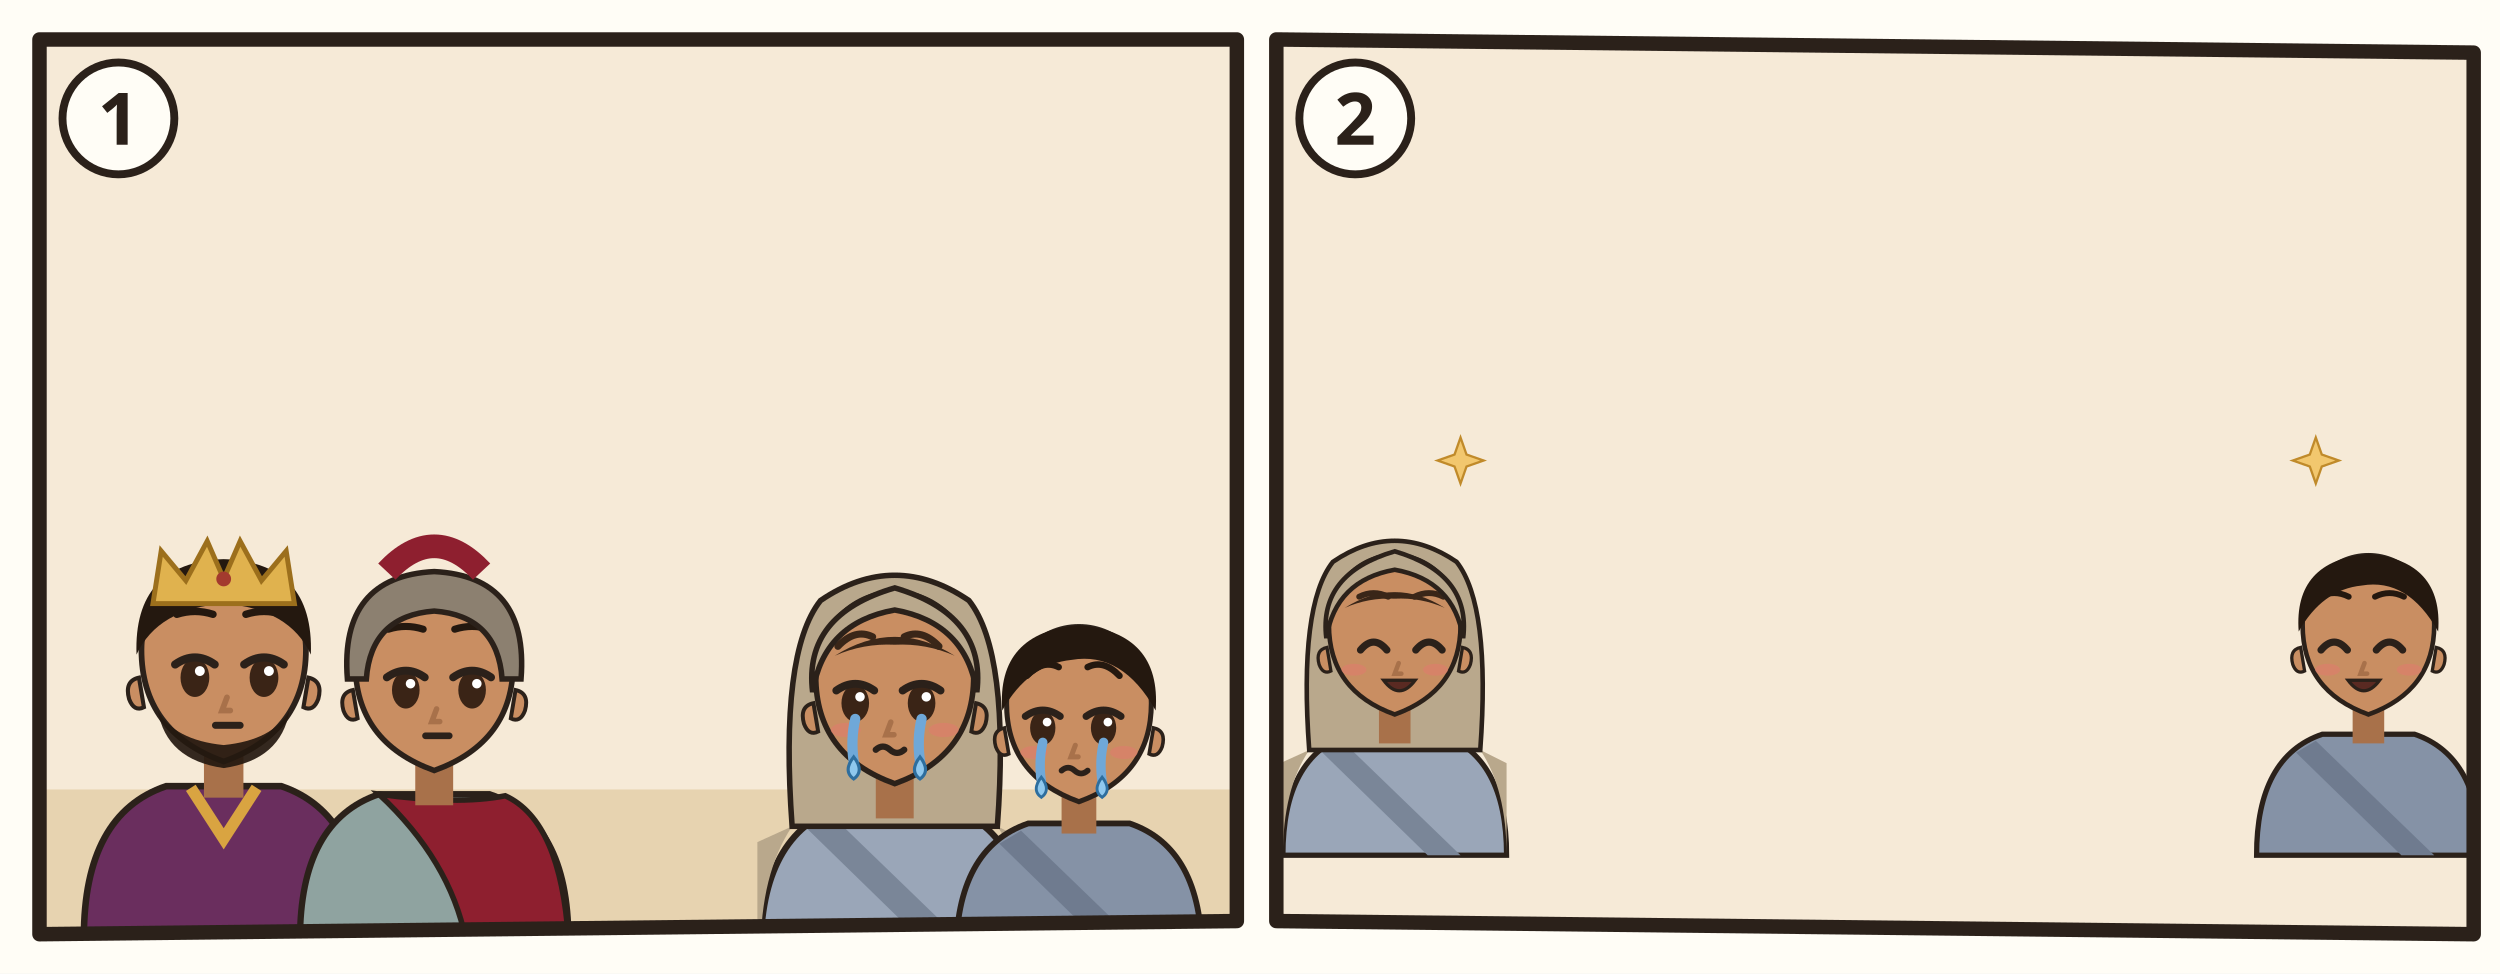
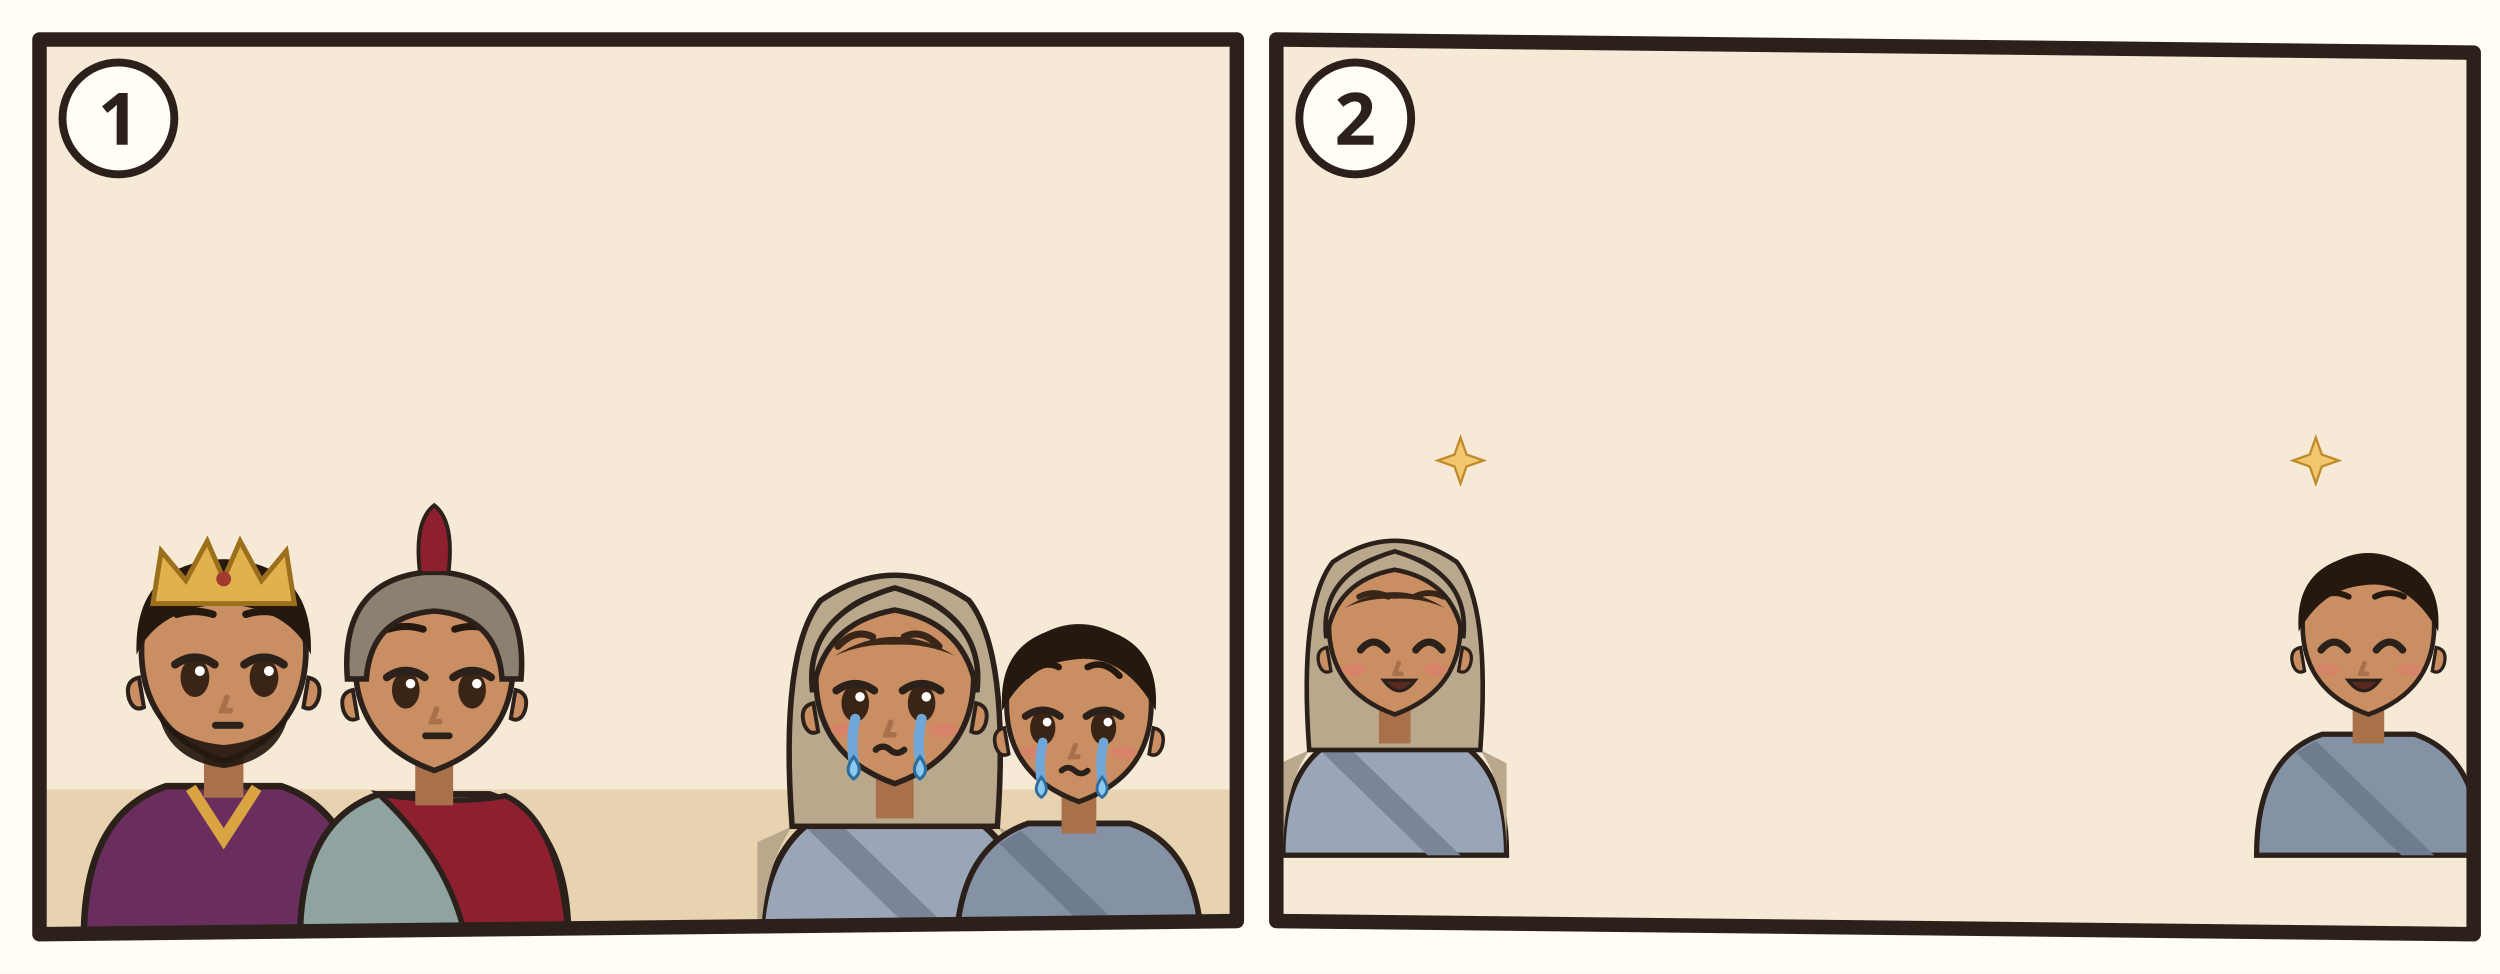
<svg xmlns="http://www.w3.org/2000/svg" viewBox="0 0 380 148">
  <rect width="380" height="148" fill="#FFFDF6" />
  <g transform="translate(4 4)">
    <clipPath id="an-cp-group-10-1">
      <polygon points="2,2 184,2 184,136 2,138" />
    </clipPath>
    <g clip-path="url(#an-cp-group-10-1)">
      <polygon points="2,2 184,2 184,136 2,138" fill="#F6EAD7" />
      <path d="M0 116h186v24H0z" fill="#E7D3B0" />
      <use href="#an-gott" x="62" y="0" width="62" height="62" />
      <g transform="translate(30 96) scale(1.25)">
        <path d="M-17 34Q-17 19-7 15.6L7 15.6Q17 19 17 34z" fill="#6A2E5E" stroke="#2B211A" stroke-width=".8" />
        <path d="M-4 15.8L0 22 4 15.8" fill="none" stroke="#D9A441" stroke-width="1.4" />
        <path d="M-2.4 11h4.8v6h-4.8z" fill="#A8714A" />
        <path d="M-10 -1Q-10 9 0 12.6Q10 9 10 -1A10 10.6 0 0 0 -10 -1z" fill="#C98E62" stroke="#2B211A" stroke-width=".7" />
        <path d="M10.3 2.4q1.8.4 1.2 2.6-.6 1.6-1.8 1z M-10.3 2.4q-1.8.4-1.2 2.6.6 1.6 1.8 1z" fill="#C98E62" stroke="#2B211A" stroke-width=".5" />
        <path d="M-8 6.4Q-7 12.4 0 13.4Q7 12.4 8 6.4Q6 10 0 10.6Q-6 10-8 6.4z" fill="#24180F" opacity=".92" />
        <ellipse cx="-3.5" cy="2.4" rx="1.75" ry="2.35" fill="#3A2416" />
        <path d="M-5.9 0.8Q-3.5 -0.9 -1.1 0.8" fill="none" stroke="#2B211A" stroke-width="1" stroke-linecap="round" />
        <circle cx="-2.9" cy="1.6" r=".6" fill="#FFF" />
        <ellipse cx="4.9" cy="2.4" rx="1.75" ry="2.35" fill="#3A2416" />
        <path d="M2.5 0.8Q4.9 -0.9 7.3 0.8" fill="none" stroke="#2B211A" stroke-width="1" stroke-linecap="round" />
        <circle cx="5.5" cy="1.6" r=".6" fill="#FFF" />
        <path d="M-5.7 -5.3Q-3.5 -6.0 -1.3 -5.3M2.7 -5.3Q4.9 -6.0 7.1 -5.3" fill="none" stroke="#24180F" stroke-width=".9" stroke-linecap="round" />
        <path d="M0.4 4.8l-.6 1.6h1" fill="none" stroke="#A8714A" stroke-width=".7" stroke-linecap="round" />
        <path d="M-1.0 8.2h3" stroke="#2B211A" stroke-width=".85" stroke-linecap="round" />
        <path d="M-10.6-.4Q-11-11.6 0-12Q11-11.6 10.6-.4Q8-6 0-6.6Q-8-6-10.6-.4z" fill="#24180F" />
        <path d="M-8.6-6.6l1-6.4 3 3.6 2.6-4.8 2 4.6 2-4.6 2.6 4.8 3-3.6 1 6.4z" fill="#E0B24E" stroke="#9C6F1C" stroke-width=".6" />
        <circle cx="0" cy="-9.6" r=".9" fill="#A33A2E" />
      </g>
      <g transform="translate(62 98) scale(1.2)">
        <path d="M-17 34Q-17 19-7 15.6L7 15.6Q17 19 17 34z" fill="#8FA3A0" stroke="#2B211A" stroke-width=".8" />
        <path d="M-7 15.6Q3 17 9 15.8Q16 19 17 34L4 34Q2 24-7 15.6z" fill="#8E1F2F" stroke="#2B211A" stroke-width=".7" />
        <path d="M-2.4 11h4.8v6h-4.8z" fill="#A8714A" />
        <path d="M-10 -1Q-10 9 0 12.6Q10 9 10 -1A10 10.6 0 0 0 -10 -1z" fill="#C98E62" stroke="#2B211A" stroke-width=".7" />
        <path d="M10.3 2.4q1.8.4 1.2 2.6-.6 1.6-1.8 1z M-10.3 2.4q-1.8.4-1.2 2.6.6 1.6 1.8 1z" fill="#C98E62" stroke="#2B211A" stroke-width=".5" />
        <ellipse cx="-3.6" cy="2.4" rx="1.75" ry="2.35" fill="#3A2416" />
        <path d="M-6.0 0.8Q-3.6 -0.9 -1.2 0.8" fill="none" stroke="#2B211A" stroke-width="1" stroke-linecap="round" />
        <circle cx="-3.0" cy="1.6" r=".6" fill="#FFF" />
        <ellipse cx="4.8" cy="2.4" rx="1.75" ry="2.35" fill="#3A2416" />
        <path d="M2.4 0.8Q4.8 -0.9 7.2 0.8" fill="none" stroke="#2B211A" stroke-width="1" stroke-linecap="round" />
        <circle cx="5.4" cy="1.6" r=".6" fill="#FFF" />
        <path d="M-5.8 -5.3Q-3.6 -6.0 -1.4 -5.3M2.6 -5.3Q4.8 -6.0 7.0 -5.3" fill="none" stroke="#24180F" stroke-width=".9" stroke-linecap="round" />
        <path d="M0.3 4.8l-.6 1.6h1" fill="none" stroke="#A8714A" stroke-width=".7" stroke-linecap="round" />
        <path d="M-1.1 8.2h3" stroke="#2B211A" stroke-width=".85" stroke-linecap="round" />
        <path d="M-11 1Q-12-12 0-12.6Q12-12 11 1L8.6 1Q8-7 0-7.6Q-8-7-8.6 1z" fill="#8C8070" stroke="#2B211A" stroke-width=".7" />
-         <path d="M-6-12.6Q0-19 6-12.6" fill="none" stroke="#8E1F2F" stroke-width="3" />
+         <path d="M-1.8-12.4Q-2.6-19 0-21Q2.6-19 1.8-12.4z" fill="#8E1F2F" stroke="#2B211A" stroke-width=".5" />
      </g>
      <g transform="translate(132 100) scale(1.2)">
        <path d="M-17 34Q-17 19-7 15.6L7 15.6Q17 19 17 34z" fill="#9AA6B8" stroke="#2B211A" stroke-width=".8" />
        <path d="M-13 18Q-17 24-17 34h-.4V20zM13 18Q17 24 17 34V20z" fill="#B9A88C" />
        <path d="M-8 16.6L10 34h-5L-11 18.4z" fill="#7A8698" />
        <path d="M-13 18Q-14.6-4-9.4-10.6Q0-17 9.4-10.6Q14.6-4 13 18z" fill="#B9A88C" stroke="#2B211A" stroke-width=".7" />
        <path d="M-2.4 11h4.8v6h-4.8z" fill="#A8714A" />
        <path d="M-10 -1Q-10 9 0 12.6Q10 9 10 -1A10 10.6 0 0 0 -10 -1z" fill="#C98E62" stroke="#2B211A" stroke-width=".7" />
        <path d="M10.3 2.4q1.8.4 1.2 2.6-.6 1.6-1.8 1z M-10.3 2.4q-1.8.4-1.2 2.6.6 1.6 1.8 1z" fill="#C98E62" stroke="#2B211A" stroke-width=".5" />
        <ellipse cx="-5.0" cy="2.4" rx="1.75" ry="2.35" fill="#3A2416" />
        <path d="M-7.4 0.8Q-5.0 -0.9 -2.6 0.8" fill="none" stroke="#2B211A" stroke-width="1" stroke-linecap="round" />
        <circle cx="-4.4" cy="1.6" r=".6" fill="#FFF" />
        <ellipse cx="3.4" cy="2.4" rx="1.75" ry="2.35" fill="#3A2416" />
        <path d="M1.0 0.8Q3.4 -0.9 5.8 0.8" fill="none" stroke="#2B211A" stroke-width="1" stroke-linecap="round" />
        <circle cx="4.0" cy="1.6" r=".6" fill="#FFF" />
        <path d="M-7.2 -4.8Q-5.0 -7.1 -2.8 -6.0M1.2 -6.0Q3.4 -7.1 5.6 -4.8" fill="none" stroke="#3A2618" stroke-width=".9" stroke-linecap="round" />
        <path d="M-0.5 4.8l-.6 1.6h1" fill="none" stroke="#A8714A" stroke-width=".7" stroke-linecap="round" />
        <ellipse cx="-6.2" cy="5.8" rx="1.9" ry=".9" fill="#E07A6E" opacity=".55" />
        <ellipse cx="6.2" cy="5.8" rx="1.9" ry=".9" fill="#E07A6E" opacity=".55" />
        <path d="M-2.4 8.3q.9-.8 1.8 0t1.8 0" fill="none" stroke="#2B211A" stroke-width=".8" stroke-linecap="round" />
        <path d="M-5.0 4.4q-.6 2.6-.2 5.4" fill="none" stroke="#6FA8D8" stroke-width="1.3" stroke-linecap="round" />
        <path d="M-5.2 9.2q1.4 1.8 0 2.8-1.4-1 0-2.8z" fill="#8FC8EE" stroke="#2E6E9E" stroke-width=".4" />
        <path d="M3.4 4.4q-.6 2.6-.2 5.4" fill="none" stroke="#6FA8D8" stroke-width="1.3" stroke-linecap="round" />
        <path d="M3.2 9.2q1.4 1.8 0 2.8-1.4-1 0-2.8z" fill="#8FC8EE" stroke="#2E6E9E" stroke-width=".4" />
        <path d="M-7.6-3.6Q0-8.4 7.6-3.6Q4-5.2 0-5Q-4-5.2-7.6-3.6z" fill="#3A2618" />
        <path d="M-10.4 1Q-11.6-8.8 0-12.2Q11.6-8.8 10.4 1Q9-7.8 0-9.4Q-9-7.8-10.4 1z" fill="#B9A88C" stroke="#2B211A" stroke-width=".7" />
      </g>
      <g transform="translate(160 104) scale(1.1)">
        <path d="M-17 34Q-17 19-7 15.6L7 15.6Q17 19 17 34z" fill="#8592A6" stroke="#2B211A" stroke-width=".8" />
        <path d="M-8 16.6L10 34h-5L-11 18.4z" fill="#6F7B8F" />
        <path d="M-2.4 11h4.8v6h-4.8z" fill="#A8714A" />
        <path d="M-10 -1Q-10 9 0 12.6Q10 9 10 -1A10 10.6 0 0 0 -10 -1z" fill="#C98E62" stroke="#2B211A" stroke-width=".7" />
        <path d="M10.3 2.4q1.8.4 1.2 2.6-.6 1.6-1.8 1z M-10.3 2.4q-1.8.4-1.2 2.6.6 1.6 1.8 1z" fill="#C98E62" stroke="#2B211A" stroke-width=".5" />
        <ellipse cx="-5.0" cy="2.4" rx="1.75" ry="2.35" fill="#3A2416" />
        <path d="M-7.4 0.8Q-5.0 -0.9 -2.6 0.8" fill="none" stroke="#2B211A" stroke-width="1" stroke-linecap="round" />
        <circle cx="-4.4" cy="1.6" r=".6" fill="#FFF" />
        <ellipse cx="3.4" cy="2.4" rx="1.75" ry="2.35" fill="#3A2416" />
        <path d="M1.0 0.8Q3.4 -0.9 5.8 0.8" fill="none" stroke="#2B211A" stroke-width="1" stroke-linecap="round" />
        <circle cx="4.0" cy="1.6" r=".6" fill="#FFF" />
        <path d="M-7.2 -4.8Q-5.0 -7.1 -2.8 -6.0M1.2 -6.0Q3.4 -7.1 5.6 -4.8" fill="none" stroke="#24180F" stroke-width=".9" stroke-linecap="round" />
        <path d="M-0.5 4.8l-.6 1.6h1" fill="none" stroke="#A8714A" stroke-width=".7" stroke-linecap="round" />
        <ellipse cx="-6.2" cy="5.8" rx="1.9" ry=".9" fill="#E07A6E" opacity=".55" />
        <ellipse cx="6.2" cy="5.8" rx="1.9" ry=".9" fill="#E07A6E" opacity=".55" />
        <path d="M-2.4 8.3q.9-.8 1.8 0t1.8 0" fill="none" stroke="#2B211A" stroke-width=".8" stroke-linecap="round" />
        <path d="M-5.0 4.4q-.6 2.6-.2 5.4" fill="none" stroke="#6FA8D8" stroke-width="1.3" stroke-linecap="round" />
        <path d="M-5.2 9.2q1.4 1.8 0 2.8-1.4-1 0-2.8z" fill="#8FC8EE" stroke="#2E6E9E" stroke-width=".4" />
        <path d="M3.4 4.4q-.6 2.6-.2 5.4" fill="none" stroke="#6FA8D8" stroke-width="1.3" stroke-linecap="round" />
        <path d="M3.2 9.2q1.4 1.8 0 2.8-1.4-1 0-2.8z" fill="#8FC8EE" stroke="#2E6E9E" stroke-width=".4" />
        <path d="M-10.6 0Q-11.4-10.8 0-11.8Q11.4-10.8 10.6 0Q6-8.2-1-7Q-7-6.4-10.6 0z" fill="#24180F" />
      </g>
    </g>
    <polygon points="2,2 184,2 184,136 2,138" fill="none" stroke="#2B211A" stroke-width="2.2" stroke-linejoin="round" />
    <circle cx="14" cy="14" r="8.5" fill="#FFFDF6" stroke="#2B211A" stroke-width="1.2" />
    <text x="14" y="18" text-anchor="middle" font-family="sans-serif" font-size="11" font-weight="700" fill="#2B211A">1</text>
  </g>
  <g transform="translate(192 4)">
    <clipPath id="an-cp-group-10-2">
      <polygon points="2,2 184,4 184,138 2,136" />
    </clipPath>
    <g clip-path="url(#an-cp-group-10-2)">
      <polygon points="2,2 184,4 184,138 2,136" fill="#F6EAD7" />
      <use href="#an-neue-schoepfung" x="14" y="30" width="158" height="118" />
      <use href="#an-gott" x="72" y="0" width="42" height="42" />
      <g transform="translate(20 92) scale(1.0)">
        <path d="M-17 34Q-17 19-7 15.6L7 15.6Q17 19 17 34z" fill="#9AA6B8" stroke="#2B211A" stroke-width=".8" />
        <path d="M-13 18Q-17 24-17 34h-.4V20zM13 18Q17 24 17 34V20z" fill="#B9A88C" />
        <path d="M-8 16.6L10 34h-5L-11 18.4z" fill="#7A8698" />
        <path d="M-13 18Q-14.6-4-9.4-10.6Q0-17 9.4-10.6Q14.6-4 13 18z" fill="#B9A88C" stroke="#2B211A" stroke-width=".7" />
        <path d="M-2.4 11h4.8v6h-4.8z" fill="#A8714A" />
        <path d="M-10 -1Q-10 9 0 12.6Q10 9 10 -1A10 10.6 0 0 0 -10 -1z" fill="#C98E62" stroke="#2B211A" stroke-width=".7" />
        <path d="M10.3 2.4q1.8.4 1.2 2.6-.6 1.6-1.8 1z M-10.3 2.4q-1.8.4-1.2 2.6.6 1.6 1.8 1z" fill="#C98E62" stroke="#2B211A" stroke-width=".5" />
        <path d="M-5.2 2.8Q-3.2 0.4 -1.2 2.8" fill="none" stroke="#2B211A" stroke-width="1.1" stroke-linecap="round" />
        <path d="M3.2 2.8Q5.2 0.4 7.2 2.8" fill="none" stroke="#2B211A" stroke-width="1.1" stroke-linecap="round" />
        <path d="M-5.4 -5.3Q-3.2 -6.4 -1.0 -5.3M3.0 -5.3Q5.2 -6.4 7.4 -5.3" fill="none" stroke="#3A2618" stroke-width=".9" stroke-linecap="round" />
        <path d="M0.6 4.8l-.6 1.6h1" fill="none" stroke="#A8714A" stroke-width=".7" stroke-linecap="round" />
        <ellipse cx="-6.2" cy="5.8" rx="1.9" ry=".9" fill="#E07A6E" opacity=".55" />
        <ellipse cx="6.2" cy="5.8" rx="1.9" ry=".9" fill="#E07A6E" opacity=".55" />
        <path d="M-1.7 7.4Q0.7 10.6 3.1 7.4z" fill="#5A2A22" stroke="#2B211A" stroke-width=".5" />
        <path d="M-7.6-3.6Q0-8.4 7.6-3.6Q4-5.2 0-5Q-4-5.2-7.6-3.6z" fill="#3A2618" />
        <path d="M-10.4 1Q-11.6-8.8 0-12.2Q11.6-8.8 10.4 1Q9-7.8 0-9.4Q-9-7.8-10.4 1z" fill="#B9A88C" stroke="#2B211A" stroke-width=".7" />
      </g>
      <g transform="translate(168 92) scale(1.0)">
        <path d="M-17 34Q-17 19-7 15.6L7 15.6Q17 19 17 34z" fill="#8592A6" stroke="#2B211A" stroke-width=".8" />
        <path d="M-8 16.6L10 34h-5L-11 18.4z" fill="#6F7B8F" />
        <path d="M-2.4 11h4.8v6h-4.8z" fill="#A8714A" />
        <path d="M-10 -1Q-10 9 0 12.6Q10 9 10 -1A10 10.6 0 0 0 -10 -1z" fill="#C98E62" stroke="#2B211A" stroke-width=".7" />
        <path d="M10.3 2.4q1.8.4 1.2 2.6-.6 1.6-1.8 1z M-10.3 2.4q-1.8.4-1.2 2.6.6 1.6 1.8 1z" fill="#C98E62" stroke="#2B211A" stroke-width=".5" />
        <path d="M-7.2 2.8Q-5.2 0.4 -3.2 2.8" fill="none" stroke="#2B211A" stroke-width="1.1" stroke-linecap="round" />
        <path d="M1.2 2.8Q3.2 0.4 5.2 2.8" fill="none" stroke="#2B211A" stroke-width="1.1" stroke-linecap="round" />
        <path d="M-7.4 -5.3Q-5.2 -6.4 -3.0 -5.3M1.0 -5.3Q3.2 -6.4 5.4 -5.3" fill="none" stroke="#24180F" stroke-width=".9" stroke-linecap="round" />
        <path d="M-0.6 4.8l-.6 1.6h1" fill="none" stroke="#A8714A" stroke-width=".7" stroke-linecap="round" />
        <ellipse cx="-6.2" cy="5.8" rx="1.9" ry=".9" fill="#E07A6E" opacity=".55" />
        <ellipse cx="6.2" cy="5.8" rx="1.9" ry=".9" fill="#E07A6E" opacity=".55" />
        <path d="M-3.1 7.4Q-0.7 10.6 1.7 7.4z" fill="#5A2A22" stroke="#2B211A" stroke-width=".5" />
        <path d="M-10.6 0Q-11.4-10.8 0-11.8Q11.4-10.8 10.6 0Q6-8.2-1-7Q-7-6.4-10.6 0z" fill="#24180F" />
      </g>
      <path transform="translate(30 66) scale(0.7)" d="M0-5l1.3 3.7 3.7 1.3-3.7 1.3L0 5l-1.3-3.7L-5 0l3.7-1.3z" fill="#F2C76E" stroke="#C08A2A" stroke-width=".5" />
      <path transform="translate(160 66) scale(0.7)" d="M0-5l1.3 3.7 3.7 1.3-3.7 1.3L0 5l-1.3-3.7L-5 0l3.7-1.3z" fill="#F2C76E" stroke="#C08A2A" stroke-width=".5" />
    </g>
    <polygon points="2,2 184,4 184,138 2,136" fill="none" stroke="#2B211A" stroke-width="2.2" stroke-linejoin="round" />
    <circle cx="14" cy="14" r="8.5" fill="#FFFDF6" stroke="#2B211A" stroke-width="1.2" />
    <text x="14" y="18" text-anchor="middle" font-family="sans-serif" font-size="11" font-weight="700" fill="#2B211A">2</text>
  </g>
</svg>
